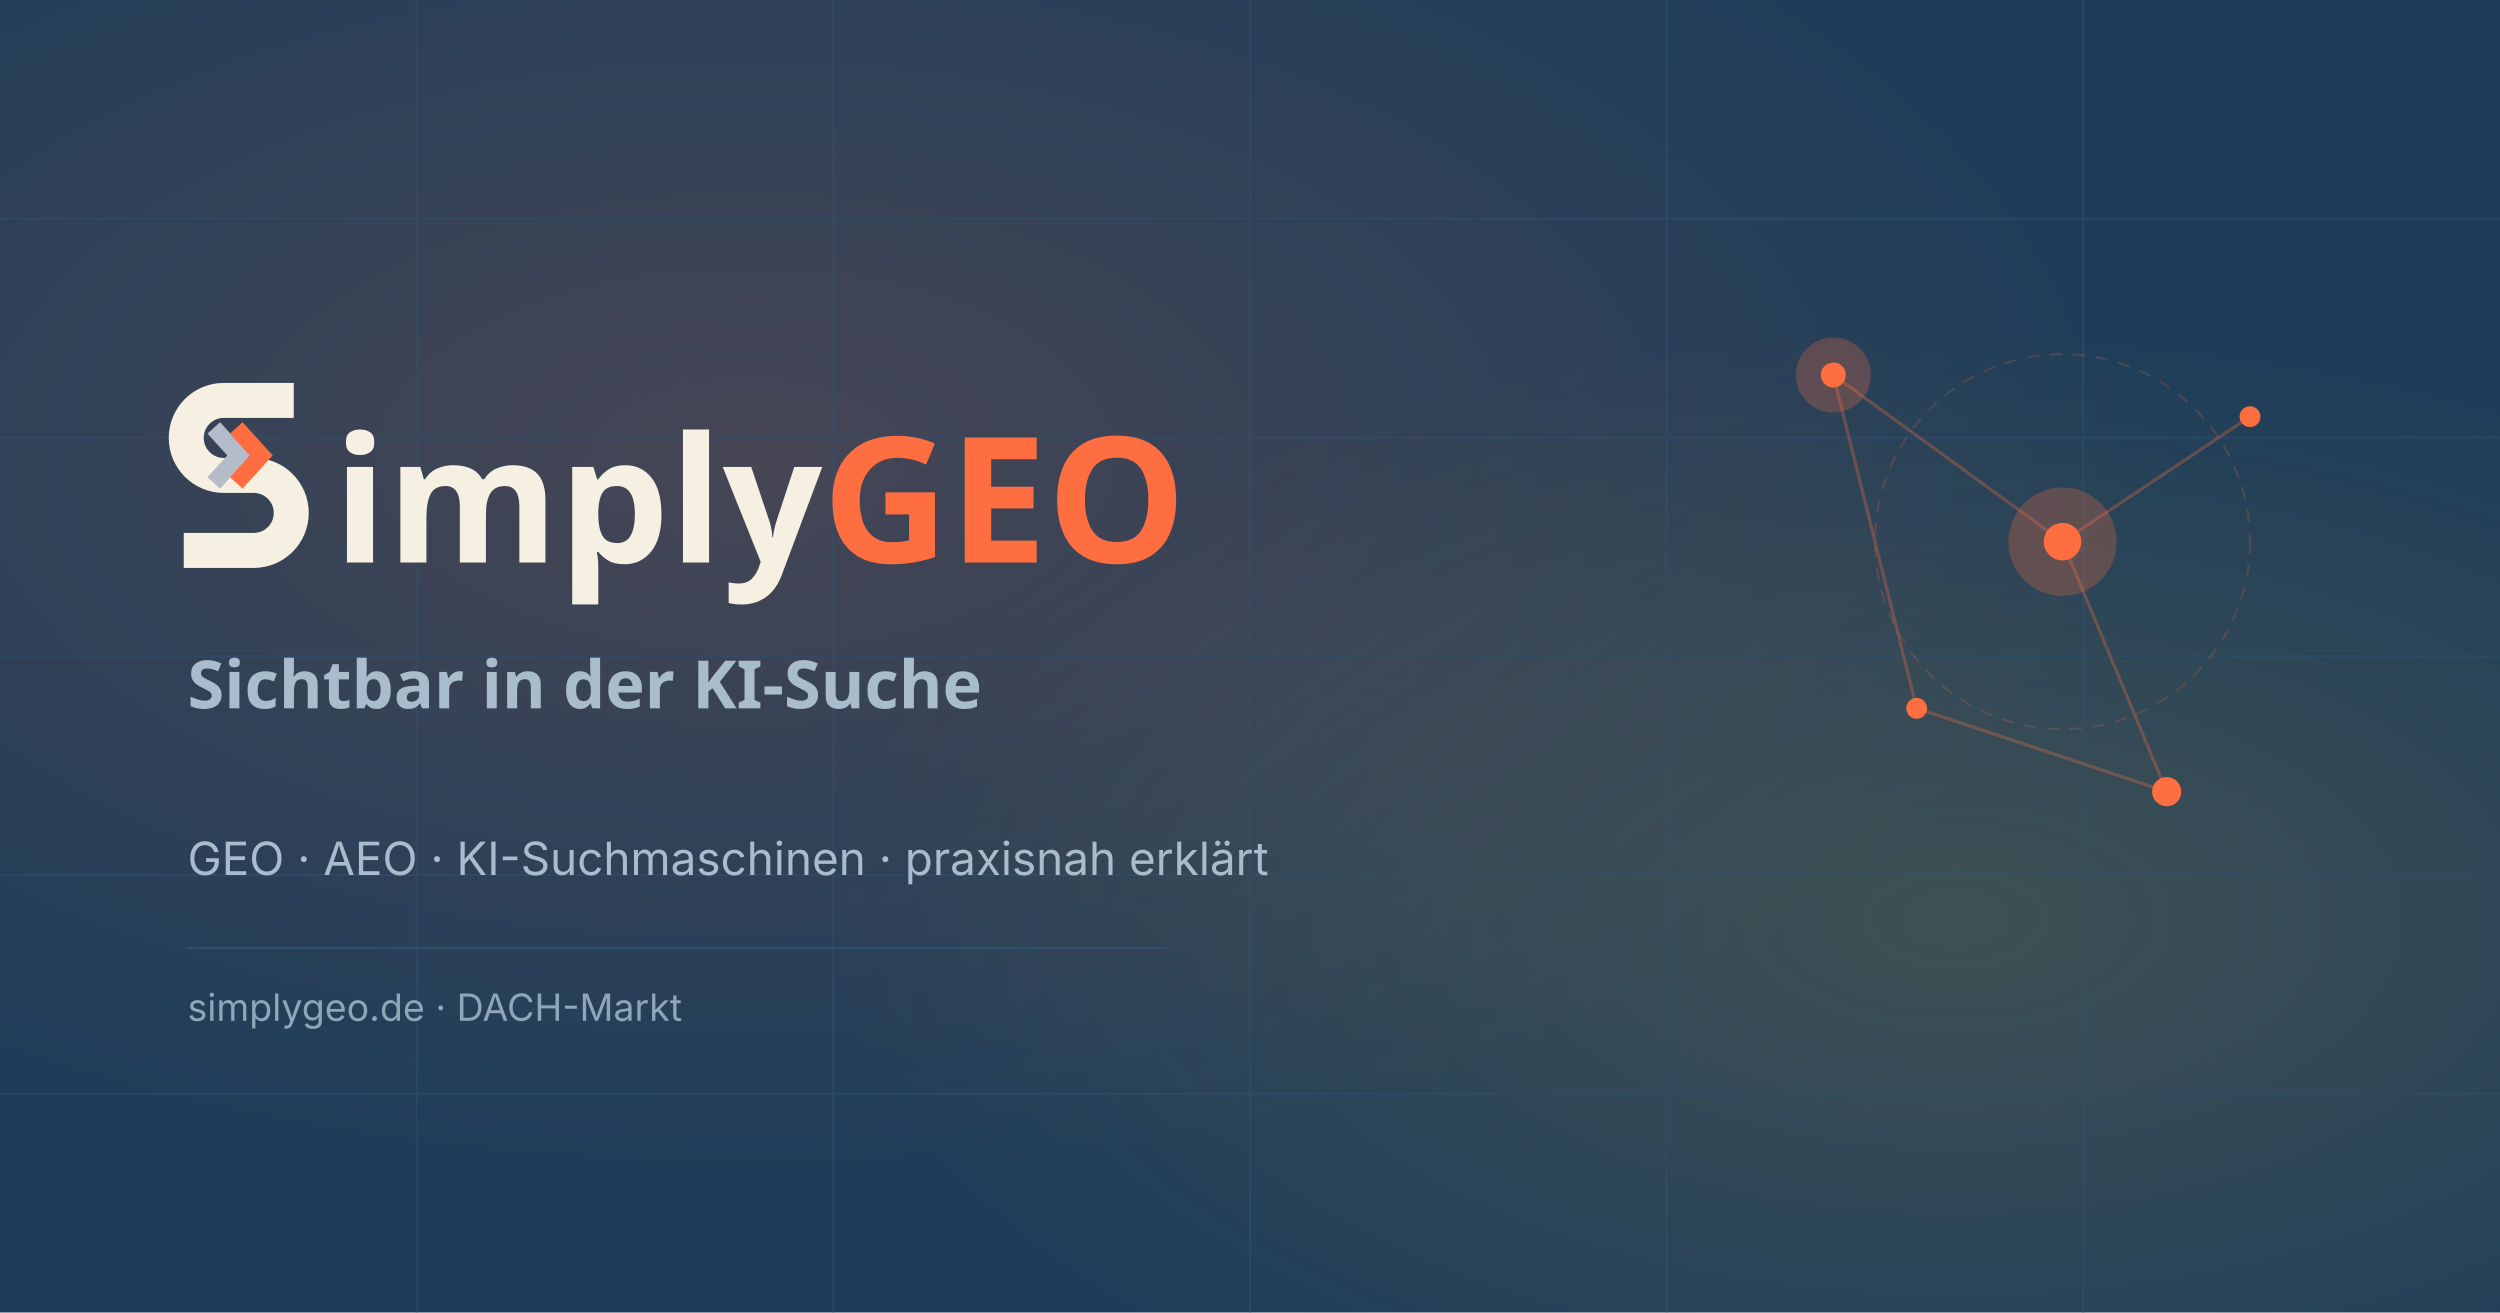
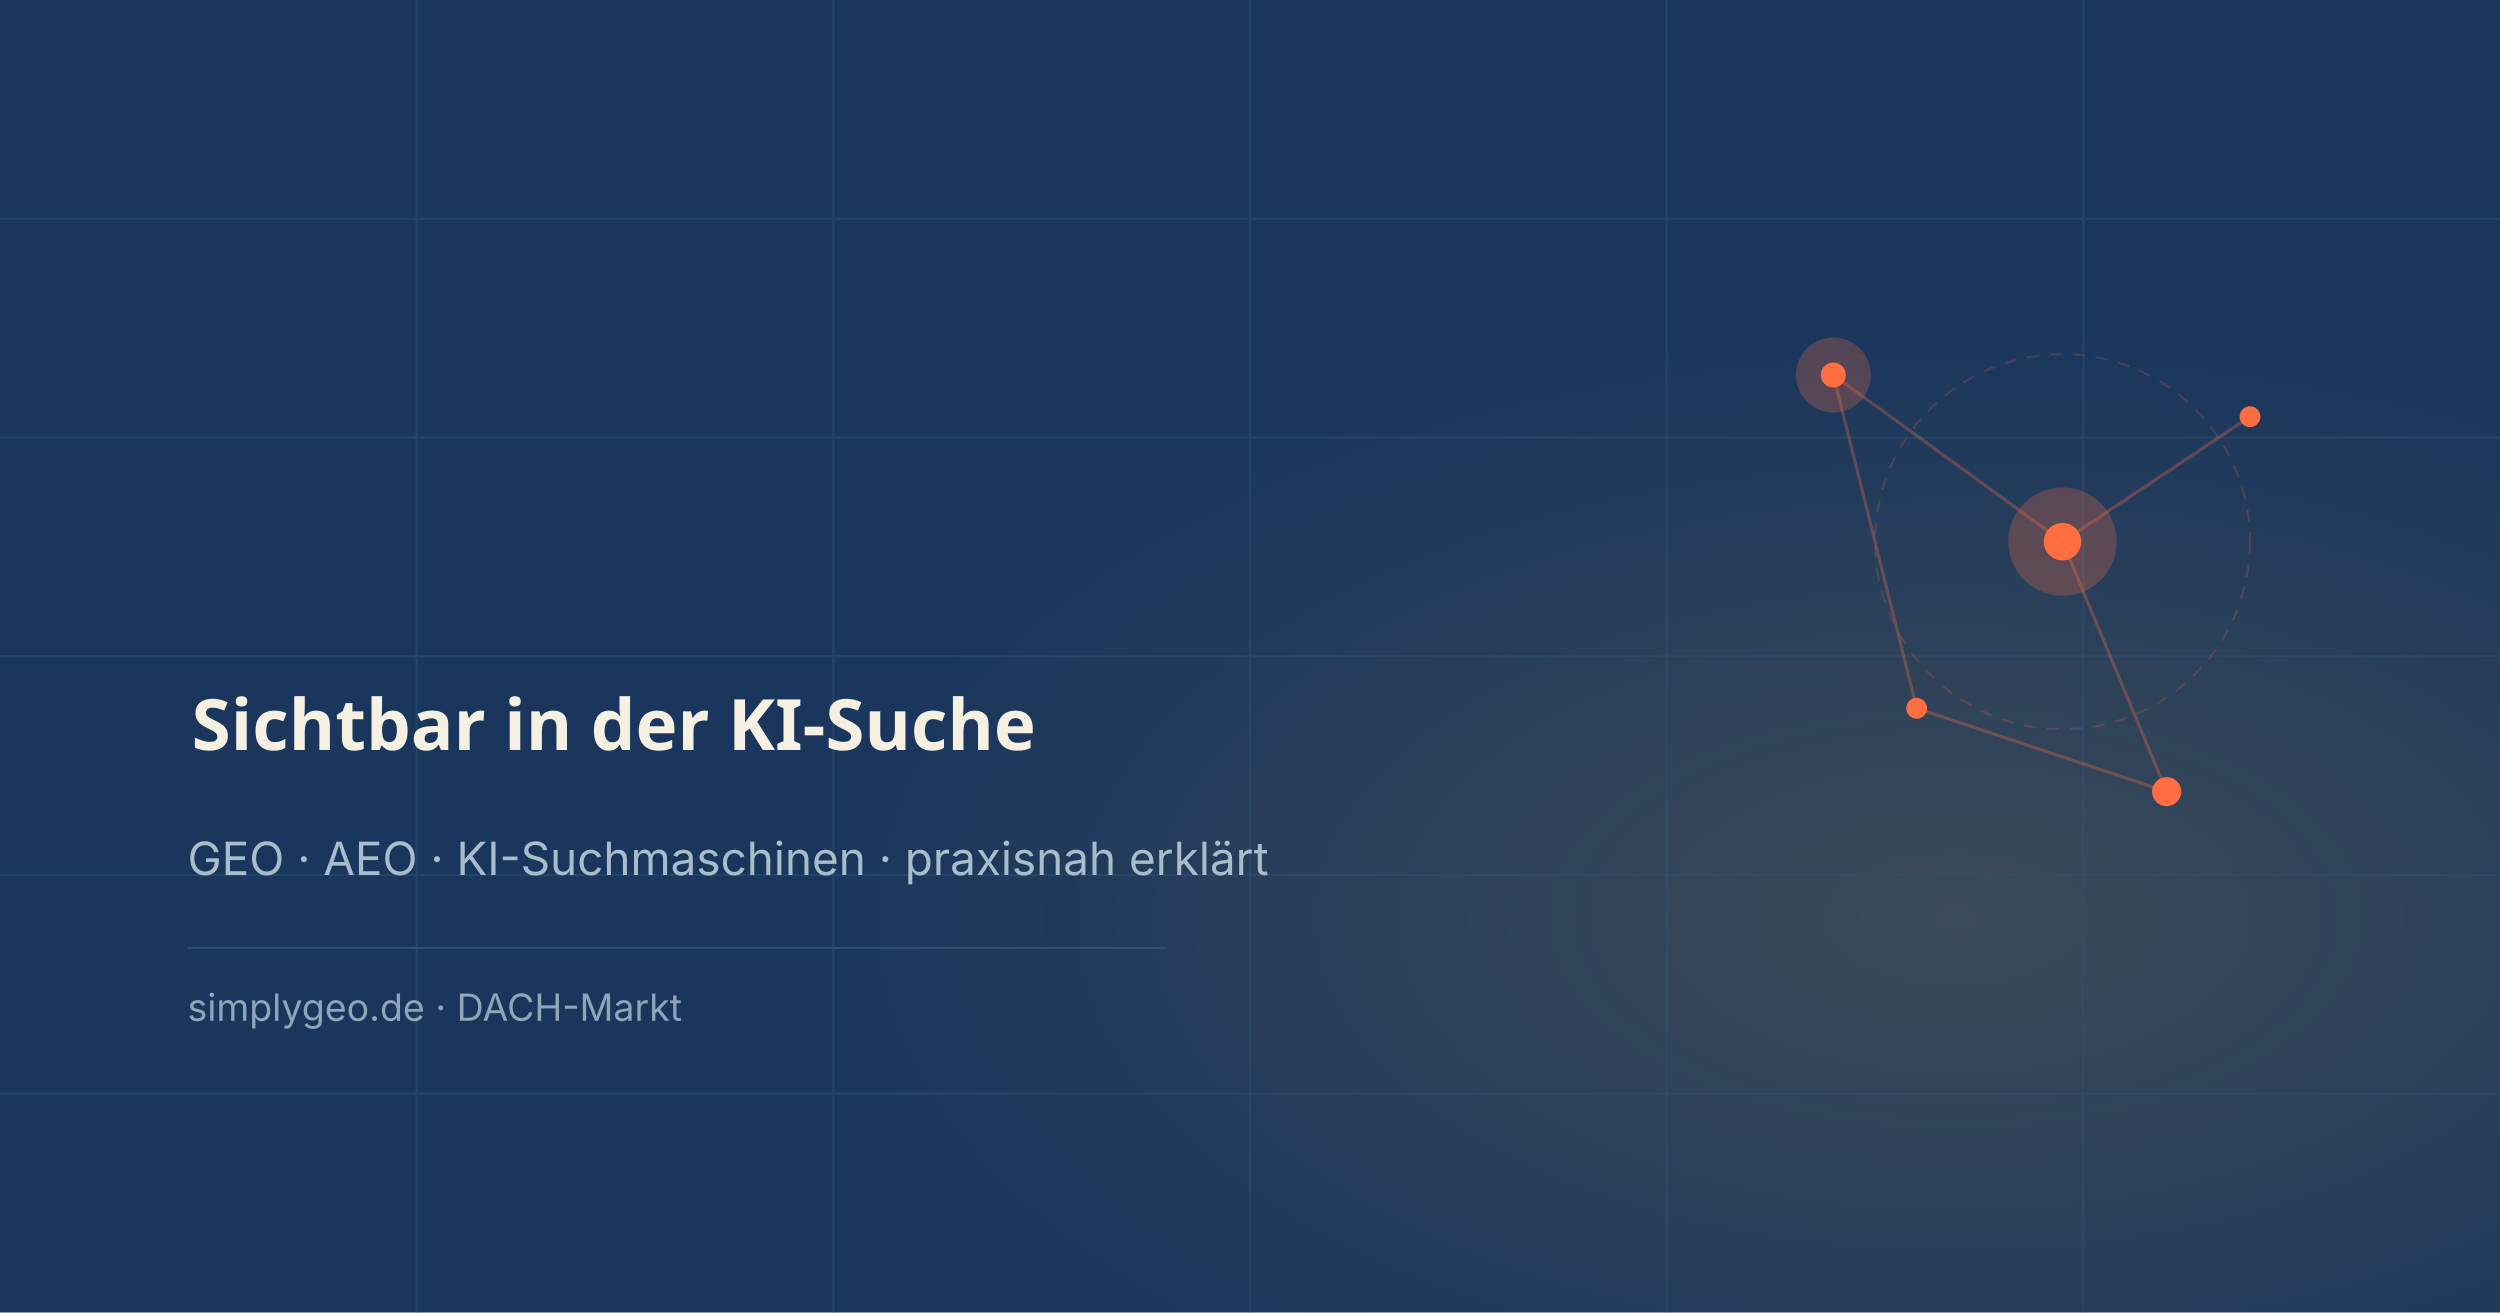
<svg xmlns="http://www.w3.org/2000/svg" viewBox="0 0 1200 630" width="1200" height="630">
  <defs>
    <radialGradient id="glow1" cx="30%" cy="35%" r="55%">
      <stop offset="0%" stop-color="#ff6e40" stop-opacity="0.18" />
      <stop offset="100%" stop-color="#ff6e40" stop-opacity="0" />
    </radialGradient>
    <radialGradient id="glow2" cx="78%" cy="70%" r="45%">
      <stop offset="0%" stop-color="#ffc13b" stop-opacity="0.15" />
      <stop offset="100%" stop-color="#ffc13b" stop-opacity="0" />
    </radialGradient>
  </defs>
-   <rect width="1200" height="630" fill="#1e3d59" />
-   <rect width="1200" height="630" fill="url(#glow1)" />
+   <rect width="1200" height="630" fill="#1a365d" />
  <rect width="1200" height="630" fill="url(#glow2)" />
  <g stroke="#2e5170" stroke-width="1" opacity="0.5">
    <line x1="0" y1="105" x2="1200" y2="105" />
    <line x1="0" y1="210" x2="1200" y2="210" />
    <line x1="0" y1="315" x2="1200" y2="315" />
    <line x1="0" y1="420" x2="1200" y2="420" />
    <line x1="0" y1="525" x2="1200" y2="525" />
    <line x1="200" y1="0" x2="200" y2="630" />
    <line x1="400" y1="0" x2="400" y2="630" />
    <line x1="600" y1="0" x2="600" y2="630" />
    <line x1="800" y1="0" x2="800" y2="630" />
    <line x1="1000" y1="0" x2="1000" y2="630" />
  </g>
  <g stroke="#ff6e40" stroke-width="1.5" opacity="0.3">
    <line x1="880" y1="180" x2="990" y2="260" />
    <line x1="990" y1="260" x2="1080" y2="200" />
    <line x1="990" y1="260" x2="1040" y2="380" />
    <line x1="880" y1="180" x2="920" y2="340" />
    <line x1="920" y1="340" x2="1040" y2="380" />
  </g>
  <g fill="#ff6e40">
    <circle cx="880" cy="180" r="6" />
    <circle cx="990" cy="260" r="9" />
    <circle cx="1080" cy="200" r="5" />
    <circle cx="1040" cy="380" r="7" />
    <circle cx="920" cy="340" r="5" />
  </g>
  <g fill="#ff6e40" opacity="0.25">
    <circle cx="990" cy="260" r="26" />
    <circle cx="880" cy="180" r="18" />
  </g>
  <circle cx="990" cy="260" r="90" fill="none" stroke="#ff6e40" stroke-width="1" stroke-dasharray="6 5" opacity="0.18" />
-   <g fill="none" transform="translate(57,161) scale(2.4)">
-     <path d="M35 13 H21 A7.5 7.5 0 0 0 21 28 H27 A7.5 7.5 0 0 1 27 43 H13" stroke="#f5f0e1" stroke-width="7" stroke-linecap="butt" stroke-linejoin="round" />
-     <path d="M19 18.5 L24 24 L19 29.5" stroke="#b3bcc8" stroke-width="3.4" stroke-linecap="butt" stroke-linejoin="miter" />
-     <path d="M23.5 18.5 L28.5 24 L23.5 29.5" stroke="#ff6e40" stroke-width="3.4" stroke-linecap="butt" stroke-linejoin="miter" />
-   </g>
-   <text x="160" y="270" font-family="Space Grotesk, sans-serif" font-size="84" font-weight="700" fill="#f5f0e1">imply<tspan fill="#ff6e40">GEO</tspan>
-   </text>
-   <text x="90" y="340" font-family="Space Grotesk, sans-serif" font-size="32" font-weight="600" fill="#a9bccb">Sichtbar in der KI-Suche</text>
+   <text x="92" y="360" font-family="Space Grotesk, sans-serif" font-size="34" font-weight="600" fill="#f5f0e1">Sichtbar in der KI-Suche</text>
  <text x="90" y="420" font-family="Inter, sans-serif" font-size="22" fill="#a9bccb">GEO · AEO · KI-Suchmaschinen · praxisnah erklärt</text>
  <line x1="90" y1="455" x2="560" y2="455" stroke="#2e5170" stroke-width="1" />
  <text x="90" y="490" font-family="Inter, sans-serif" font-size="18" fill="#8fa6b8">simplygeo.de · DACH-Markt</text>
</svg>
